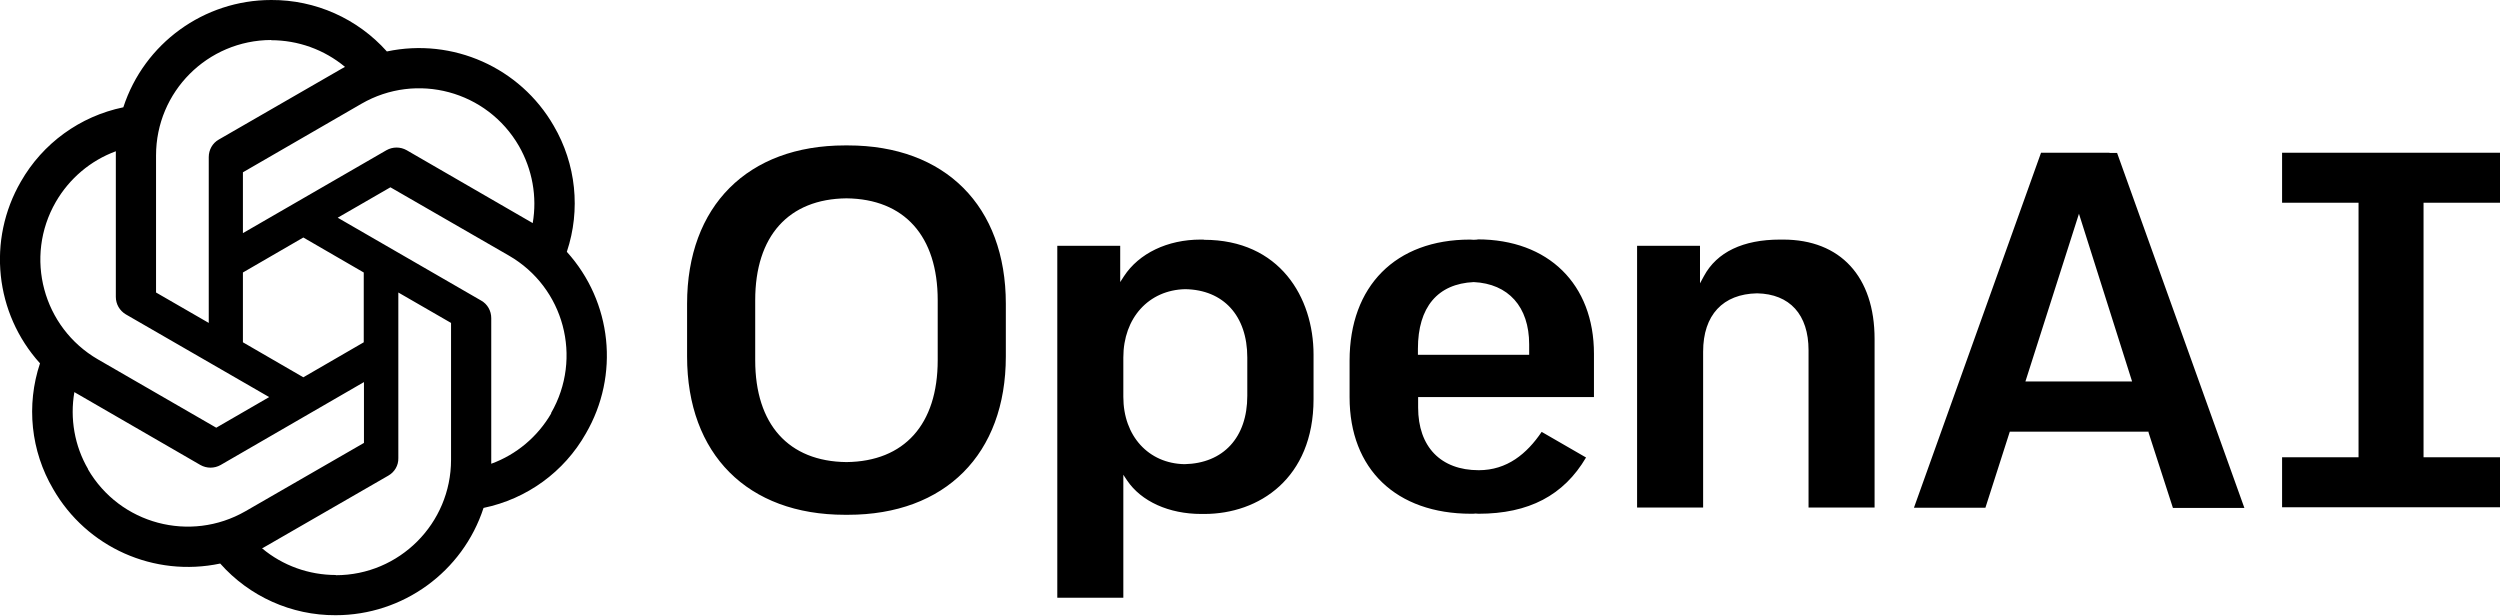
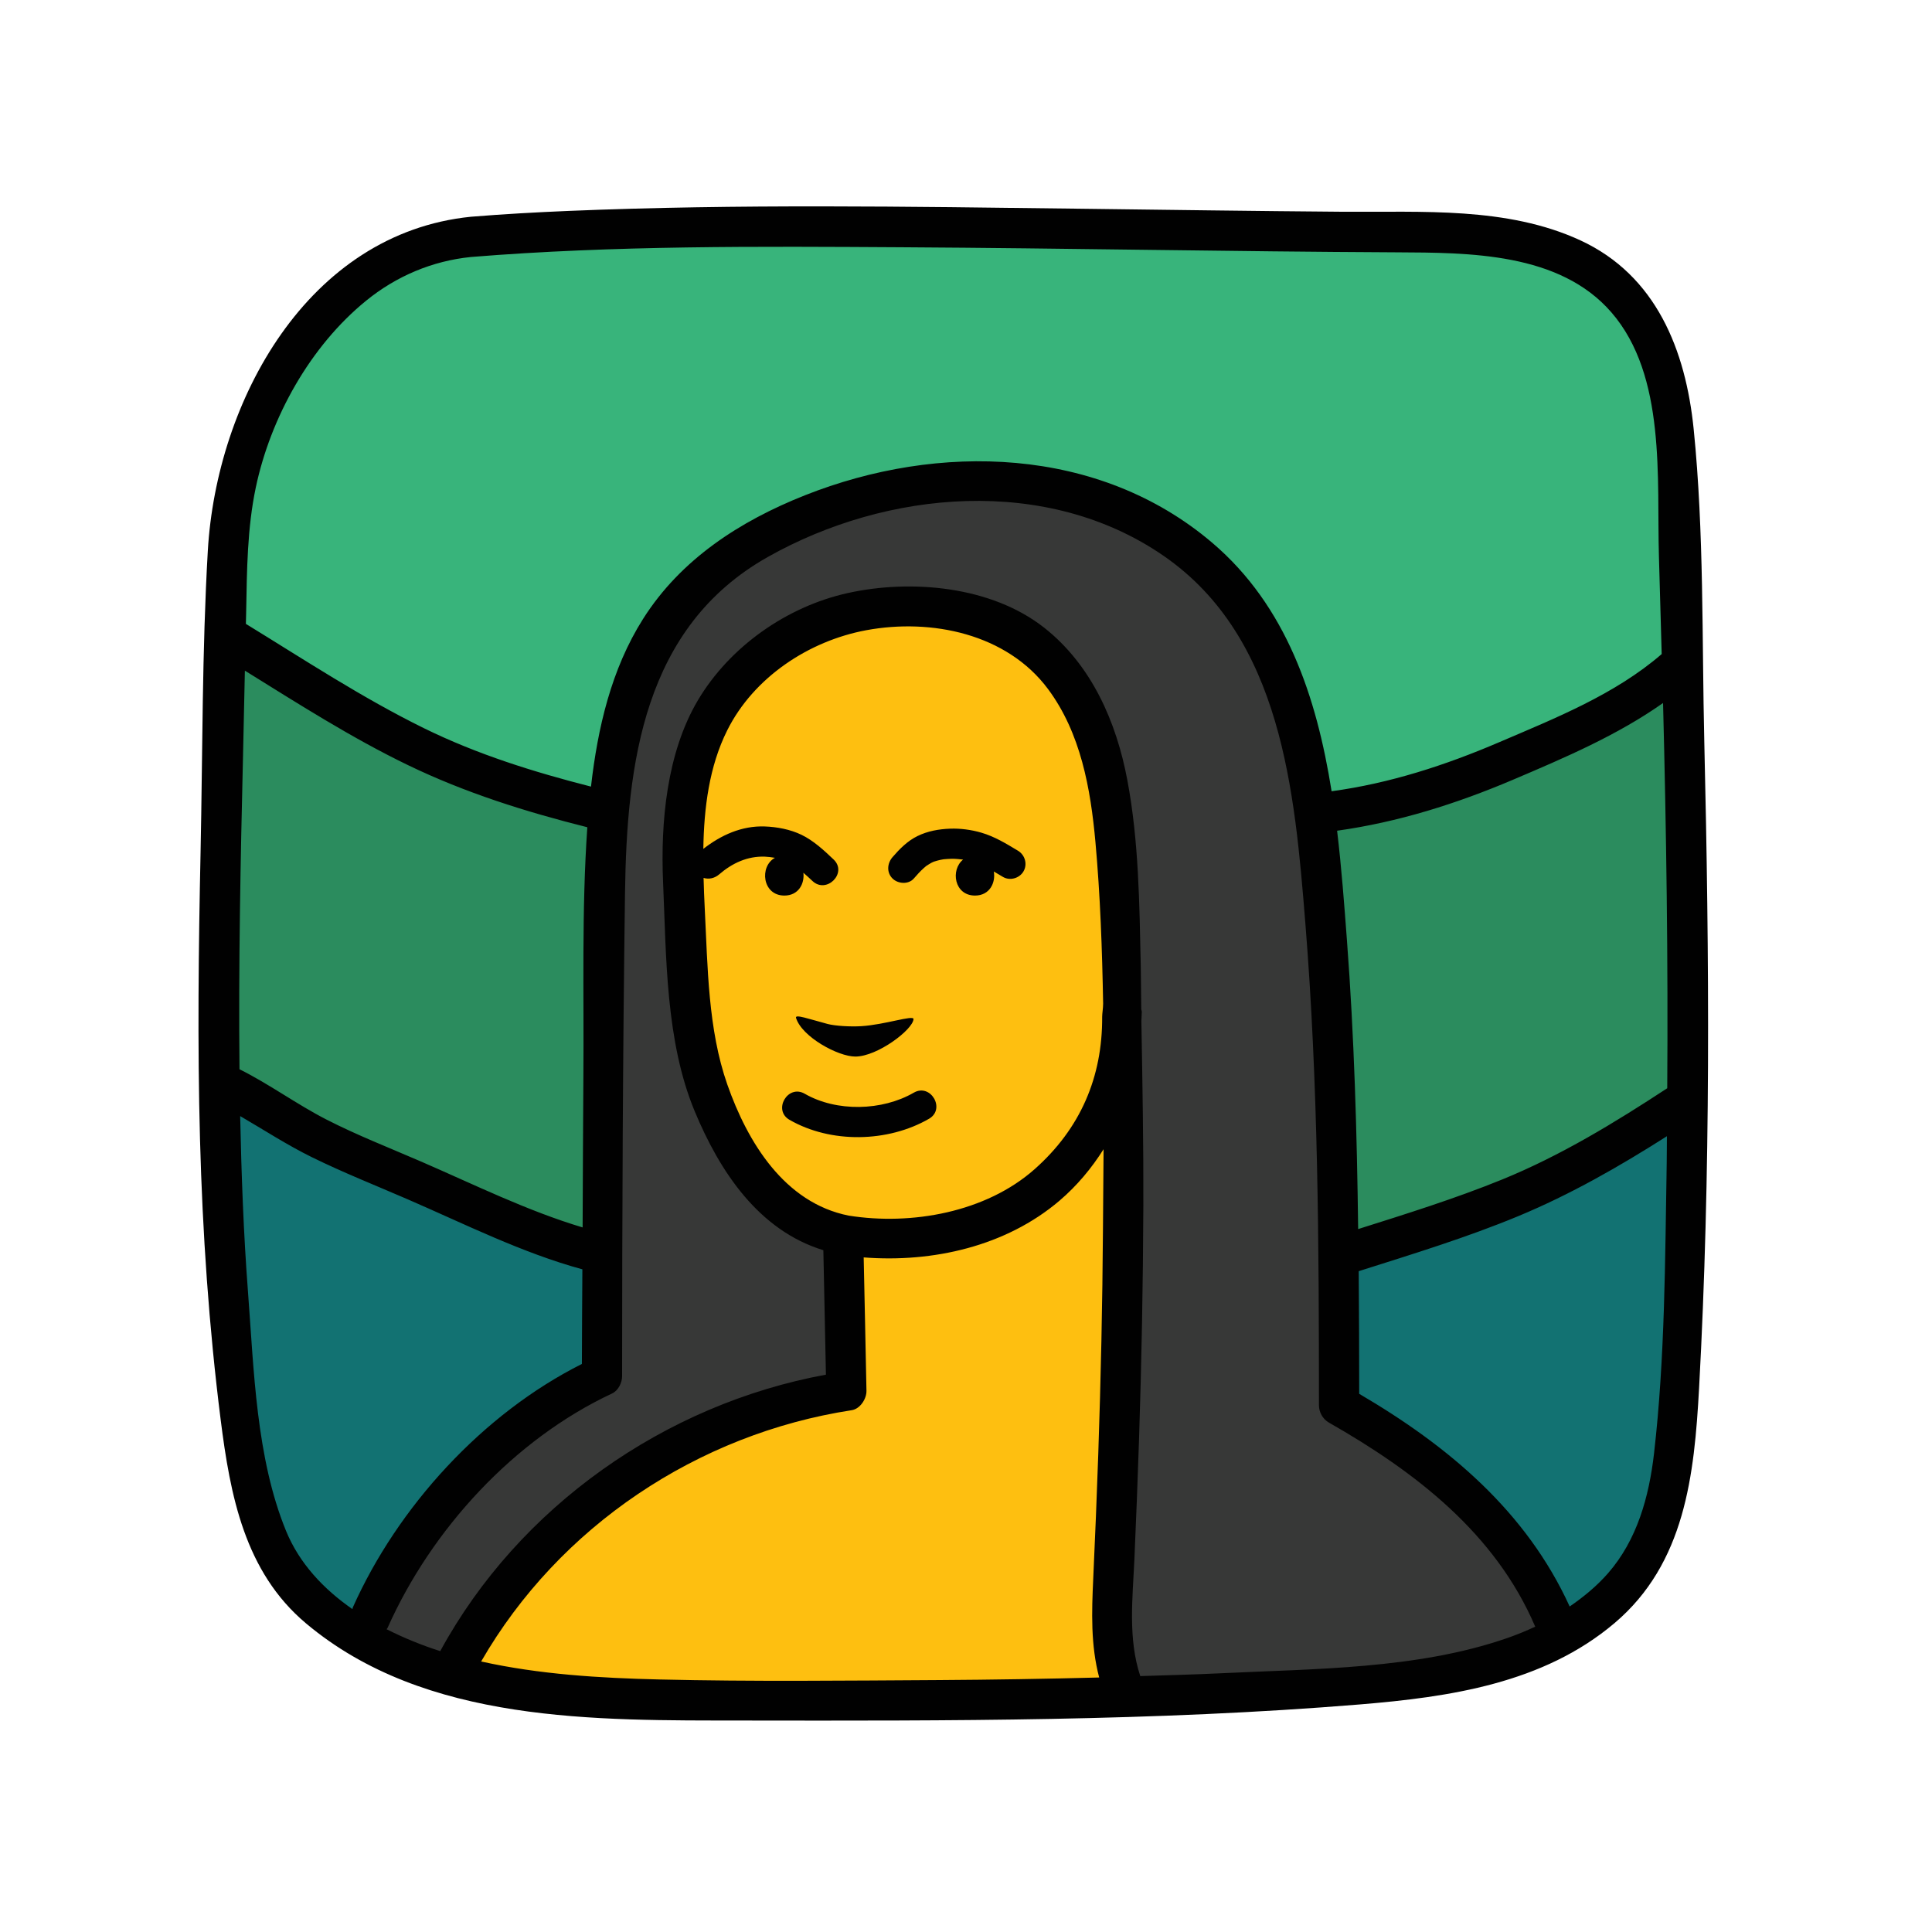
- <svg xmlns="http://www.w3.org/2000/svg" id="openai-horizontal" viewBox="0 0 120 29.53">
-   <path d="M40.7,6.98s-.05,0-.07,0c-.02,0-.05,0-.07,0-4.67,0-7.58,2.91-7.58,7.6v2.53c0,4.69,2.9,7.6,7.58,7.6,.02,0,.05,0,.07,0,.02,0,.05,0,.07,0,4.67,0,7.58-2.91,7.58-7.6v-2.53c0-4.69-2.91-7.6-7.58-7.6Zm4.31,10.31c0,3.08-1.6,4.86-4.38,4.89-2.78-.03-4.38-1.81-4.38-4.89v-2.88c0-3.08,1.6-4.86,4.38-4.89,2.78,.03,4.38,1.81,4.38,4.89v2.88Zm40.57-5.79s-.06,0-.09,0c-.02,0-.03,0-.05,0-1.77,0-3.03,.6-3.65,1.75l-.19,.35v-1.8h-3.02v12.56h3.17v-7.48c0-1.76,.95-2.77,2.59-2.8,1.57,.03,2.47,1.02,2.47,2.73v7.55h3.17v-8.09c0-2.99-1.64-4.77-4.39-4.77Zm34.42-1.77v-2.4h-10.46v2.4h3.67v12.22h-3.67v2.4h10.46v-2.4h-3.67V9.73h3.67Zm-18.75-2.4h0s-3.28,0-3.28,0l-6.1,17.04h3.43l1.17-3.65h6.66v.04s1.17,3.62,1.17,3.62h3.43l-6.11-17.04h-.36Zm-4.03,10.98l2.57-8.05,2.55,8.05h-5.12Zm-39.45-6.81s-.05,0-.07,0c-.03,0-.05,0-.07,0-1.59,0-2.96,.66-3.68,1.76l-.18,.28v-1.74h-3.02V28.69h3.17v-5.9l.18,.27c.68,1.01,2.01,1.61,3.56,1.61,.03,0,.05,0,.08,0,.02,0,.04,0,.07,0,2.61,0,5.24-1.7,5.24-5.51v-2.14c0-2.74-1.62-5.51-5.26-5.51Zm2.1,7.5c0,2-1.15,3.24-3.01,3.28-1.73-.03-2.94-1.35-2.94-3.23v-1.89c0-1.9,1.22-3.24,2.97-3.28,1.84,.03,2.98,1.28,2.98,3.28v1.84Zm11.05-7.5h0c-.06,0-.12,.01-.18,.01-.06,0-.12-.01-.18-.01h0c-3.57,0-5.78,2.23-5.78,5.81v1.76c0,3.45,2.24,5.59,5.83,5.59,.08,0,.15,0,.22-.01,.05,0,.09,.01,.14,.01,2.41,0,4.09-.88,5.16-2.7l-2.13-1.23c-.71,1.05-1.66,1.84-3.02,1.84-1.82,0-2.91-1.12-2.91-3.01v-.5h8.44v-2.08c0-3.34-2.19-5.49-5.59-5.49Zm-2.86,5.54v-.3c0-2,.95-3.12,2.68-3.2,1.66,.08,2.66,1.18,2.66,2.99v.5s-5.34,0-5.34,0Z" />
-   <path d="M27.21,12.08c.67-2.01,.44-4.21-.63-6.04-1.61-2.8-4.85-4.24-8.01-3.57C17.16,.89,15.14-.01,13.02,0c-3.23,0-6.1,2.08-7.1,5.15-2.08,.43-3.87,1.73-4.92,3.57-1.62,2.8-1.25,6.32,.92,8.72-.67,2.01-.44,4.21,.63,6.03,1.61,2.81,4.85,4.25,8.02,3.58,1.4,1.58,3.42,2.49,5.54,2.48,3.23,0,6.1-2.08,7.1-5.15,2.08-.43,3.87-1.73,4.91-3.57,1.63-2.8,1.26-6.32-.91-8.72Zm-2.3-5.07c.64,1.12,.88,2.43,.66,3.7-.04-.03-.12-.07-.17-.1l-5.88-3.4c-.3-.17-.67-.17-.97,0l-6.89,3.98v-2.92l5.69-3.29c2.65-1.53,6.03-.62,7.56,2.03Zm-13.25,6.07l2.9-1.68,2.9,1.68v3.35l-2.9,1.68-2.9-1.68v-3.35ZM13.01,1.93c1.3,0,2.55,.45,3.55,1.28-.04,.02-.12,.07-.18,.1l-5.88,3.39c-.3,.17-.48,.49-.48,.84v7.96l-2.53-1.46V7.46c0-3.06,2.47-5.53,5.53-5.54ZM2.68,9.69h0c.65-1.12,1.66-1.98,2.88-2.43v6.99c0,.35,.18,.66,.48,.84l6.88,3.97-2.54,1.47-5.68-3.28c-2.64-1.53-3.55-4.91-2.02-7.56Zm1.55,12.83h0c-.65-1.11-.88-2.43-.66-3.7,.04,.03,.12,.07,.17,.1l5.88,3.4c.3,.17,.67,.17,.97,0l6.88-3.98v2.92l-5.69,3.28c-2.65,1.52-6.03,.62-7.56-2.02Zm11.89,5.08c-1.29,0-2.55-.45-3.54-1.28,.04-.02,.13-.07,.18-.1l5.88-3.39c.3-.17,.49-.49,.48-.84v-7.95l2.53,1.46v6.57c0,3.06-2.48,5.54-5.53,5.54Zm10.34-7.76c-.65,1.12-1.67,1.98-2.88,2.42v-6.99c0-.35-.18-.67-.48-.84h0l-6.89-3.98,2.53-1.46,5.69,3.28c2.65,1.53,3.55,4.91,2.02,7.56Z" />
+ <svg xmlns="http://www.w3.org/2000/svg" viewBox="0 0 48 48" width="48px" height="48px" baseProfile="basic">
+   <path fill="#127272" d="M11.7,5.885C9.21,6.091,7.634,7.967,6.696,9.738s-1.04,3.206-1.075,5.21 C5.492,22.25,5.141,28.246,5.93,34.845c0.184,1.544,0.445,3.593,1.544,4.692c2.608,2.608,6.475,2.71,11.318,2.71 c5.076,0,9.573,0.023,14.634-0.372c1.403-0.109,2.822-0.237,4.153-0.695c1.331-0.459,2.584-1.288,3.28-2.511 c0.648-1.139,0.758-2.496,0.833-3.804c0.434-7.539,0.205-15.098-0.023-22.646c-0.052-1.726-0.168-3.615-1.341-4.883 c-1.343-1.451-3.562-1.559-5.539-1.566C27.276,5.742,17.276,5.424,11.7,5.885z" />
+   <path fill="#2b8c5e" d="M36.527,30.128c1.864-0.614,3.758-1.714,5.398-2.793c0.044-5.038-0.104-10.08-0.256-15.116 c-0.052-1.726-0.168-3.615-1.341-4.883c-1.343-1.451-3.562-1.559-5.539-1.566C27.276,5.742,17.276,5.424,11.7,5.885 C9.21,6.091,7.634,7.967,6.696,9.737c-0.938,1.771-1.04,3.206-1.076,5.21c-0.076,4.309-0.224,8.161-0.175,11.952 c0.698,0.382,1.578,0.903,2.271,1.274c0.375,0.201,0.766,0.37,1.156,0.539c0.997,0.432,1.995,0.863,2.992,1.295 c1.112,0.481,1.917,0.888,3.099,1.154l18.293,0.056C34.578,30.794,35.209,30.562,36.527,30.128z" />
+   <path fill="#38b47b" d="M36.313,19.348c0.693-0.252,1.368-0.552,2.042-0.852c1.18-0.526,2.479-1.177,3.436-2.046 c-0.038-1.411-0.08-2.821-0.122-4.231c-0.052-1.726-0.168-3.615-1.341-4.883c-1.343-1.451-3.562-1.559-5.539-1.566 C27.276,5.742,17.276,5.424,11.7,5.885C9.21,6.091,7.634,7.967,6.696,9.737c-0.938,1.771-1.04,3.206-1.076,5.21 c-0.005,0.287-0.012,0.559-0.018,0.842l0.008,0.009c0.668,0.498,1.457,0.973,2.113,1.374c2.329,1.428,3.934,2.167,7.316,2.981 l17.622,0.068C34.016,20.099,35.035,19.813,36.313,19.348z" />
+   <path fill="#373837" d="M34.454,35.63c-0.387-0.252-0.782-0.491-1.185-0.718c0-5.304-0.035-9.232-0.515-13.912 c-0.202-1.972-0.64-4.115-1.74-5.764c-1.117-1.674-2.991-2.772-4.969-3.14c-1.979-0.369-4.047-0.049-5.918,0.694 c-1.155,0.459-2.265,1.092-3.096,2.016c-1.875,2.083-1.992,5.16-2.009,7.963c-0.022,3.806-0.067,7.613-0.067,11.419 c-2.338,1.058-5.122,4.047-6.145,6.403c2.525,1.577,5.906,1.656,9.981,1.656c5.076,0,9.573,0.023,14.634-0.372 c1.403-0.109,2.822-0.237,4.153-0.695c0.409-0.141,0.802-0.329,1.182-0.541c-0.312-0.813-0.804-1.764-1.345-2.443 C36.598,37.17,35.554,36.345,34.454,35.63z" />
+   <path fill="#febf10" d="M27.651,39.466c0.257-5.515,0.321-9.947,0.191-15.466c-0.048-2.026-0.031-4.964-1.083-6.696 c-0.446-0.734-1.077-1.477-2.009-1.821c-1.857-0.686-3.795-0.466-5.14,0.362c-0.945,0.582-1.734,1.393-2.131,2.392 c-0.397,1-0.566,2.615-0.506,3.682c0.098,1.745,0.093,2.607,0.395,4.331c0.164,0.934,0.579,1.716,1.058,2.546 c0.479,0.83,1.242,1.547,2.195,1.814c0.107,0.03,0.216,0.054,0.326,0.074c0.023,1.248,0.057,2.621,0.08,3.87 c-3.919,0.572-7.718,3.327-9.836,7.047c2.143,0.597,4.69,0.647,7.599,0.647c3.117,0,6.022-0.003,8.967-0.088 C27.698,41.166,27.63,39.911,27.651,39.466z" />
+   <path fill="#010101" d="M42.343,18.441c-0.061-2.579-0.004-5.211-0.264-7.779c-0.198-1.956-0.928-3.819-2.816-4.691 c-1.823-0.842-3.942-0.695-5.899-0.71c-2.197-0.017-4.395-0.049-6.592-0.076c-4.213-0.052-8.433-0.12-12.644,0.055 c-0.81,0.034-1.62,0.079-2.428,0.145c-4.062,0.411-6.322,4.583-6.537,8.301c-0.144,2.488-0.128,4.996-0.18,7.487 c-0.05,2.377-0.079,4.754-0.014,7.131c0.063,2.328,0.221,4.654,0.513,6.965c0.238,1.885,0.596,3.782,2.119,5.062 c2.969,2.495,7.207,2.41,10.867,2.415c5.105,0.007,10.217,0.018,15.309-0.399c2.237-0.184,4.562-0.521,6.334-2.02 c1.755-1.485,1.984-3.681,2.102-5.836C42.505,29.147,42.469,23.791,42.343,18.441z M6.116,15.193 c0.019-1.029,0.026-2.07,0.239-3.081c0.367-1.741,1.352-3.514,2.746-4.645C9.848,6.86,10.742,6.482,11.7,6.385 c3.56-0.289,7.147-0.263,10.715-0.242c4.093,0.024,8.186,0.107,12.279,0.126c1.807,0.009,4.052,0.003,5.341,1.492 c1.368,1.579,1.123,4.135,1.181,6.075c0.024,0.805,0.045,1.609,0.068,2.414c-1.159,1.004-2.646,1.594-4.039,2.191 c-1.334,0.572-2.723,1.023-4.162,1.217c-0.372-2.339-1.122-4.604-2.964-6.172c-2.817-2.398-6.799-2.499-10.125-1.179 c-1.607,0.638-3.079,1.586-4.018,3.071c-0.79,1.248-1.127,2.709-1.293,4.165c-1.422-0.363-2.825-0.8-4.146-1.449 c-1.535-0.754-2.972-1.701-4.428-2.594C6.112,15.398,6.114,15.296,6.116,15.193z M6.038,18.77c0.017-0.703,0.031-1.406,0.046-2.108 c1.326,0.823,2.648,1.669,4.054,2.348c1.423,0.688,2.925,1.159,4.454,1.543c-0.143,2.054-0.082,4.132-0.098,6.187 c-0.01,1.252-0.012,2.503-0.019,3.755c-1.383-0.414-2.701-1.068-4.019-1.639c-0.783-0.339-1.585-0.652-2.345-1.041 c-0.742-0.38-1.415-0.878-2.161-1.25C5.924,23.967,5.976,21.367,6.038,18.77z M8.756,39.978c-0.716-0.497-1.318-1.135-1.649-1.942 c-0.746-1.822-0.798-4.004-0.946-5.941c-0.111-1.454-0.163-2.909-0.194-4.366c0.592,0.344,1.165,0.718,1.781,1.021 c0.773,0.38,1.578,0.699,2.368,1.041c1.424,0.616,2.849,1.335,4.353,1.745c-0.004,0.784-0.011,1.567-0.012,2.351 c-2.467,1.238-4.578,3.553-5.692,6.051C8.759,39.952,8.761,39.965,8.756,39.978z M27.403,30.508 c-0.012,1.875-0.053,3.749-0.117,5.623c-0.035,1.03-0.078,2.059-0.125,3.089c-0.038,0.829-0.065,1.653,0.148,2.457 c-1.327,0.034-2.654,0.056-3.982,0.064c-2.313,0.013-4.63,0.04-6.942-0.015c-1.481-0.035-2.981-0.125-4.431-0.447 c1.935-3.356,5.383-5.656,9.206-6.243c0.21-0.032,0.371-0.282,0.367-0.482c-0.021-1.105-0.046-2.209-0.069-3.314 c1.72,0.134,3.533-0.277,4.861-1.406c0.44-0.375,0.801-0.81,1.099-1.282C27.414,29.205,27.408,29.859,27.403,30.508z M19.488,22.25 c0.351,0,0.504-0.296,0.472-0.566c0.076,0.066,0.151,0.133,0.223,0.202c0.348,0.334,0.879-0.195,0.53-0.53 c-0.237-0.227-0.501-0.471-0.799-0.615c-0.282-0.136-0.607-0.197-0.918-0.208c-0.57-0.019-1.083,0.215-1.522,0.557 c0.016-1.019,0.145-2.048,0.594-2.946c0.658-1.317,2.027-2.221,3.452-2.486c1.623-0.301,3.496,0.088,4.517,1.46 c0.814,1.094,1.059,2.476,1.179,3.805c0.12,1.328,0.167,2.668,0.191,4.011c0,0.11-0.024,0.248-0.024,0.325 c0.009,1.505-0.542,2.781-1.677,3.788c-1.21,1.073-3.061,1.404-4.624,1.154c-1.593-0.319-2.509-1.821-3.013-3.259 c-0.48-1.369-0.486-2.919-0.559-4.354c-0.013-0.254-0.023-0.514-0.03-0.777c0.13,0.042,0.276,0.009,0.386-0.086 c0.327-0.282,0.704-0.456,1.132-0.442c0.079,0.003,0.168,0.014,0.255,0.029C18.863,21.525,18.938,22.25,19.488,22.25z M37.445,40.698c-2.242,0.777-4.792,0.76-7.139,0.875c-0.659,0.032-1.318,0.047-1.977,0.069c0,0,0-0.001,0-0.001 c-0.309-0.94-0.188-1.937-0.145-2.908c0.043-0.982,0.082-1.964,0.114-2.946c0.064-1.945,0.101-3.891,0.108-5.837 c0.005-1.529-0.022-3.057-0.049-4.585c0.002-0.076,0.01-0.152,0.01-0.228c0-0.023-0.01-0.039-0.013-0.061 c-0.007-0.358-0.004-0.717-0.012-1.075c-0.034-1.544-0.047-3.099-0.334-4.621c-0.271-1.443-0.888-2.86-2.069-3.788 c-1.31-1.029-3.298-1.208-4.88-0.857c-1.509,0.335-2.923,1.325-3.717,2.658c-0.778,1.308-0.933,3.036-0.868,4.527 c0.081,1.857,0.061,3.938,0.782,5.68c0.625,1.509,1.595,2.969,3.2,3.461c0.02,1.031,0.044,2.061,0.064,3.092 c-4.003,0.734-7.625,3.281-9.579,6.862c-0.001,0.002-0.001,0.004-0.002,0.007c-0.446-0.141-0.898-0.324-1.334-0.544 c0.007-0.013,0.018-0.019,0.024-0.034c1.091-2.448,3.138-4.682,5.579-5.824c0.155-0.073,0.248-0.268,0.248-0.432 c0.001-3.998,0.017-7.998,0.072-11.996c0.044-3.228,0.459-6.608,3.539-8.349c2.967-1.677,6.953-2.033,9.849-0.029 c2.936,2.032,3.253,5.866,3.515,9.122c0.321,3.984,0.337,7.982,0.338,11.976c0,0.175,0.095,0.345,0.248,0.432 c2.145,1.223,4.134,2.75,5.125,5.07C37.914,40.521,37.681,40.616,37.445,40.698z M41.409,28.896 c-0.041,2.393-0.041,4.833-0.315,7.214c-0.124,1.075-0.419,2.148-1.144,2.978c-0.277,0.317-0.604,0.586-0.952,0.825 c-1.077-2.362-3.011-3.985-5.229-5.284c0-1.016-0.004-2.032-0.012-3.047c1.329-0.422,2.678-0.834,3.963-1.367 c1.297-0.538,2.512-1.234,3.694-1.986C41.411,28.451,41.413,28.673,41.409,28.896z M37.314,29.307 c-1.16,0.472-2.371,0.85-3.571,1.229c-0.03-2.395-0.098-4.789-0.279-7.179c-0.066-0.879-0.134-1.798-0.244-2.718 c1.515-0.212,2.959-0.667,4.373-1.268c1.279-0.544,2.585-1.101,3.725-1.905c0.082,3.19,0.127,6.38,0.104,9.571 C40.115,27.894,38.766,28.716,37.314,29.307z M19.614,27.821c1.027,0.592,2.446,0.565,3.468-0.026 c0.418-0.242,0.04-0.89-0.379-0.648c-0.787,0.455-1.92,0.482-2.711,0.026C19.573,26.932,19.195,27.58,19.614,27.821z M22.704,21.826 c0.078-0.09,0.158-0.179,0.247-0.259c0.021-0.018,0.042-0.036,0.063-0.054c-0.026,0.022-0.03,0.02,0,0.001 c0.043-0.028,0.085-0.056,0.13-0.08c0.005-0.002,0.026-0.012,0.04-0.019c0.009-0.004,0.02-0.008,0.023-0.009 c0.051-0.016,0.101-0.031,0.153-0.042c0.024-0.005,0.049-0.01,0.074-0.014c0.005-0.001,0.008-0.001,0.016-0.002 c0.066-0.005,0.131-0.011,0.197-0.012c0.094-0.001,0.188,0.01,0.281,0.02c-0.316,0.253-0.223,0.894,0.296,0.894 c0.365,0,0.516-0.32,0.467-0.598c0.073,0.044,0.145,0.085,0.224,0.133c0.173,0.105,0.412,0.038,0.513-0.135 c0.104-0.178,0.039-0.407-0.135-0.513C25,20.96,24.712,20.784,24.38,20.687c-0.243-0.071-0.52-0.109-0.774-0.099 c-0.284,0.011-0.558,0.059-0.814,0.185c-0.244,0.119-0.443,0.32-0.618,0.523c-0.132,0.153-0.151,0.38,0,0.53 C22.309,21.961,22.571,21.98,22.704,21.826z M21.25,26.25c0.549,0,1.429-0.668,1.446-0.93c0.007-0.112-0.705,0.138-1.296,0.175 c-0.274,0.017-0.652-0.006-0.839-0.055c-0.463-0.123-0.815-0.251-0.784-0.151C19.921,25.76,20.821,26.25,21.25,26.25z" />
</svg>
